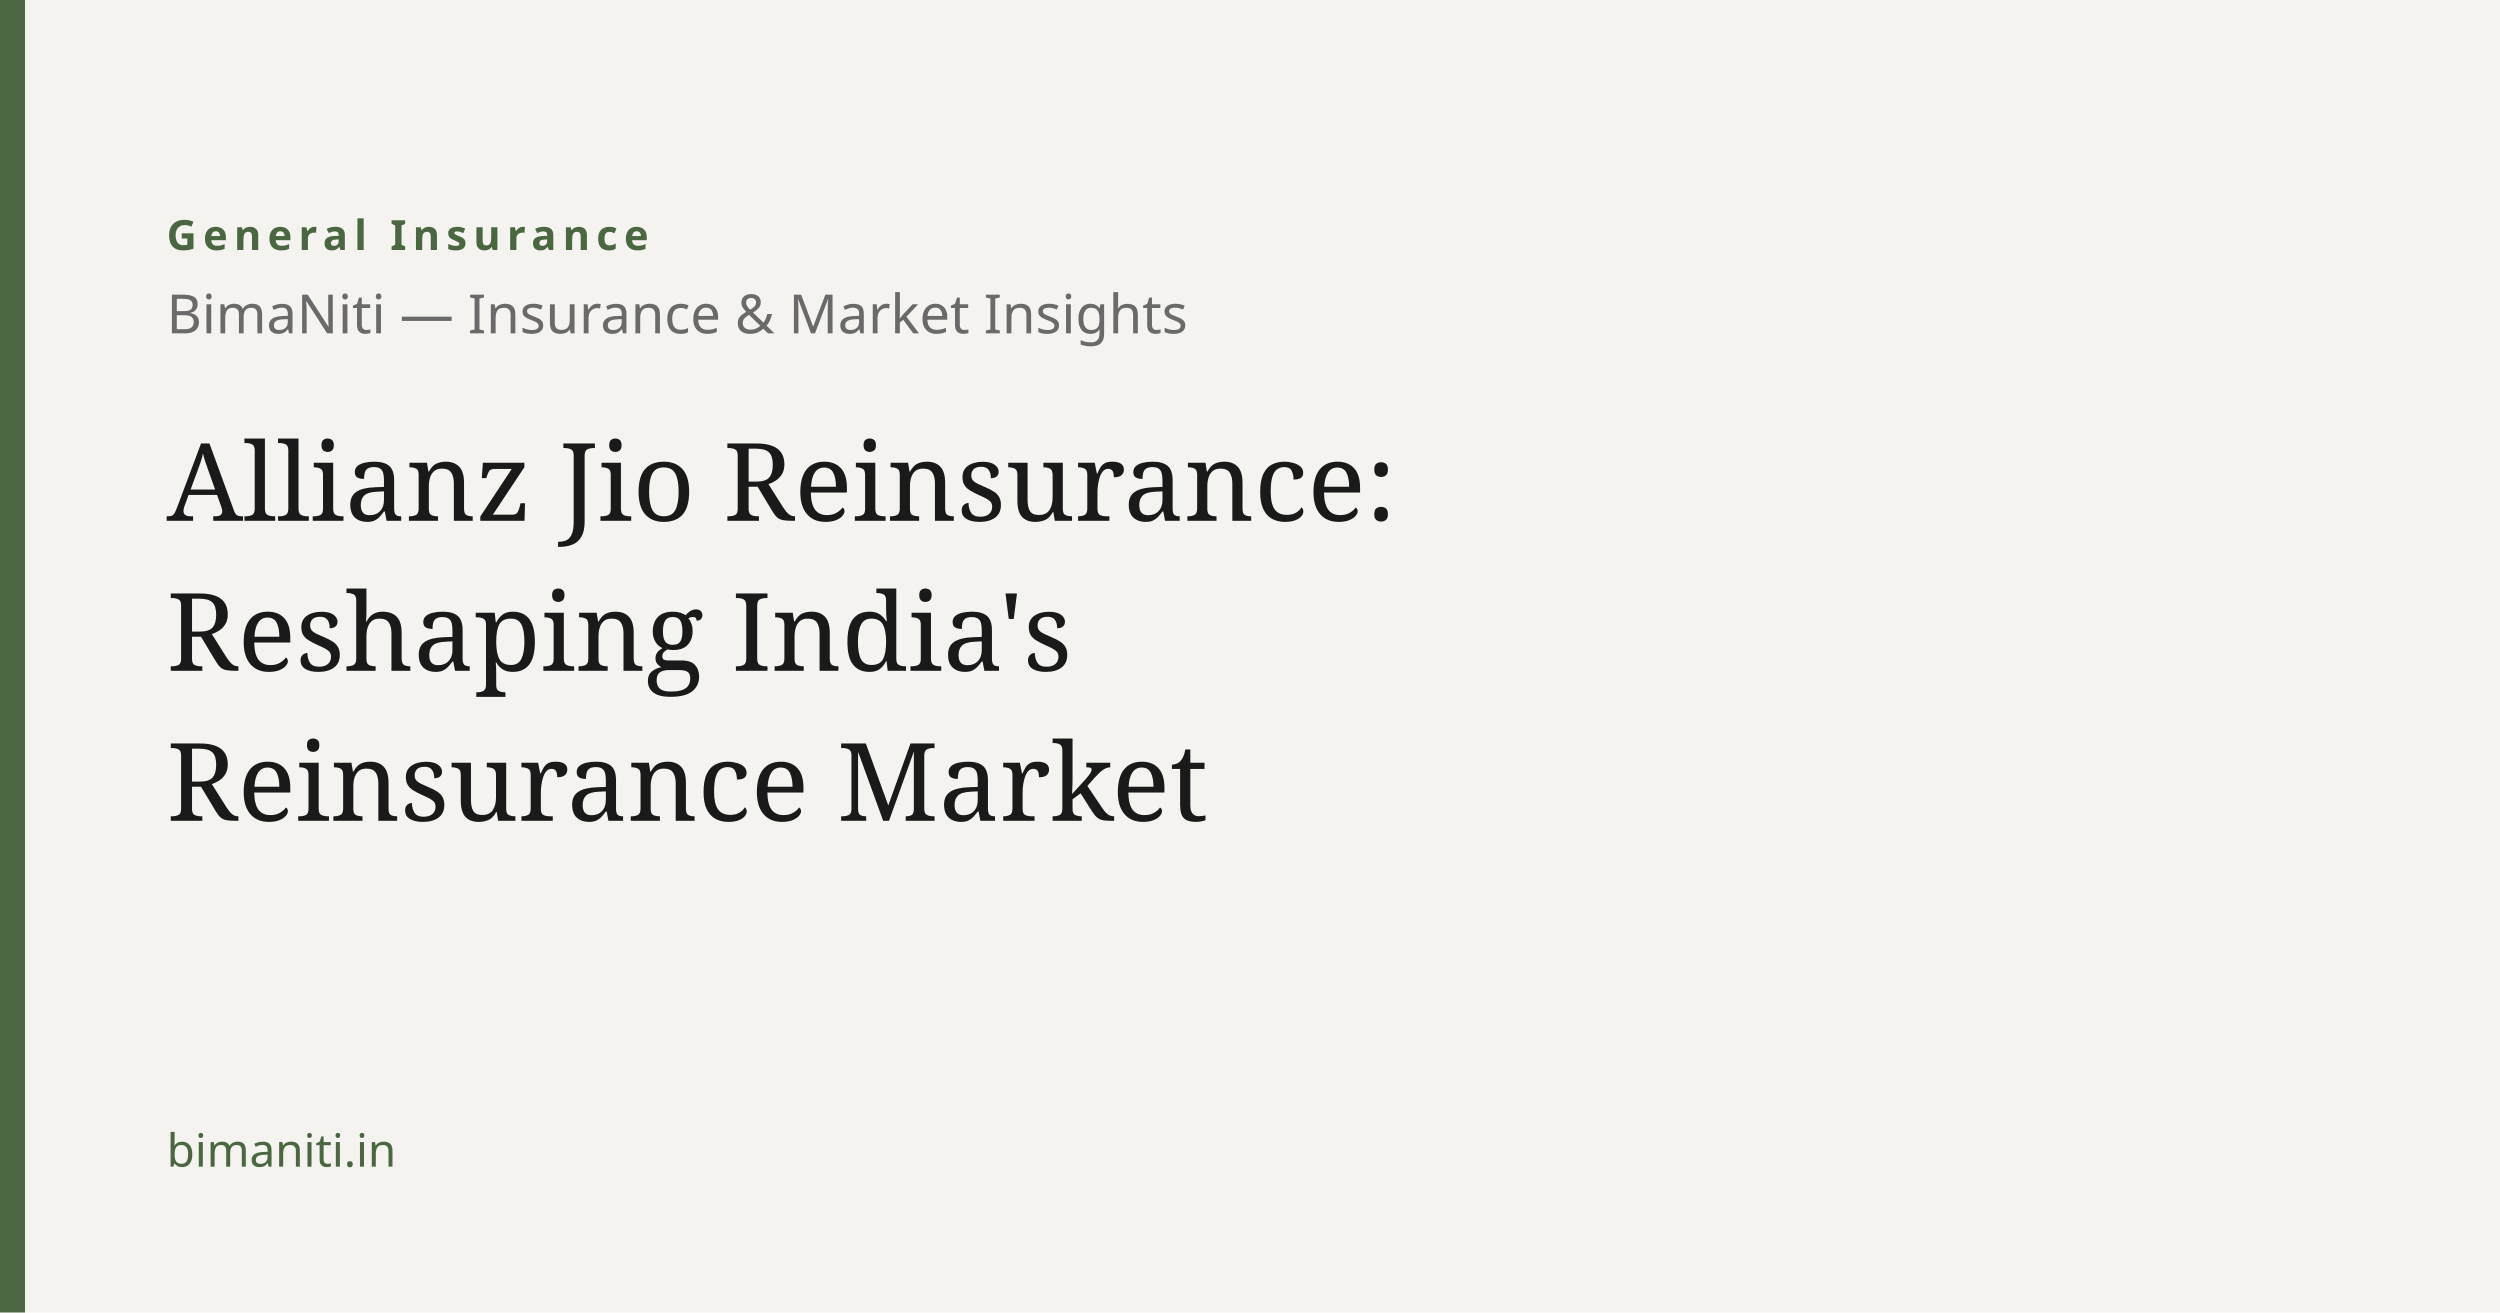
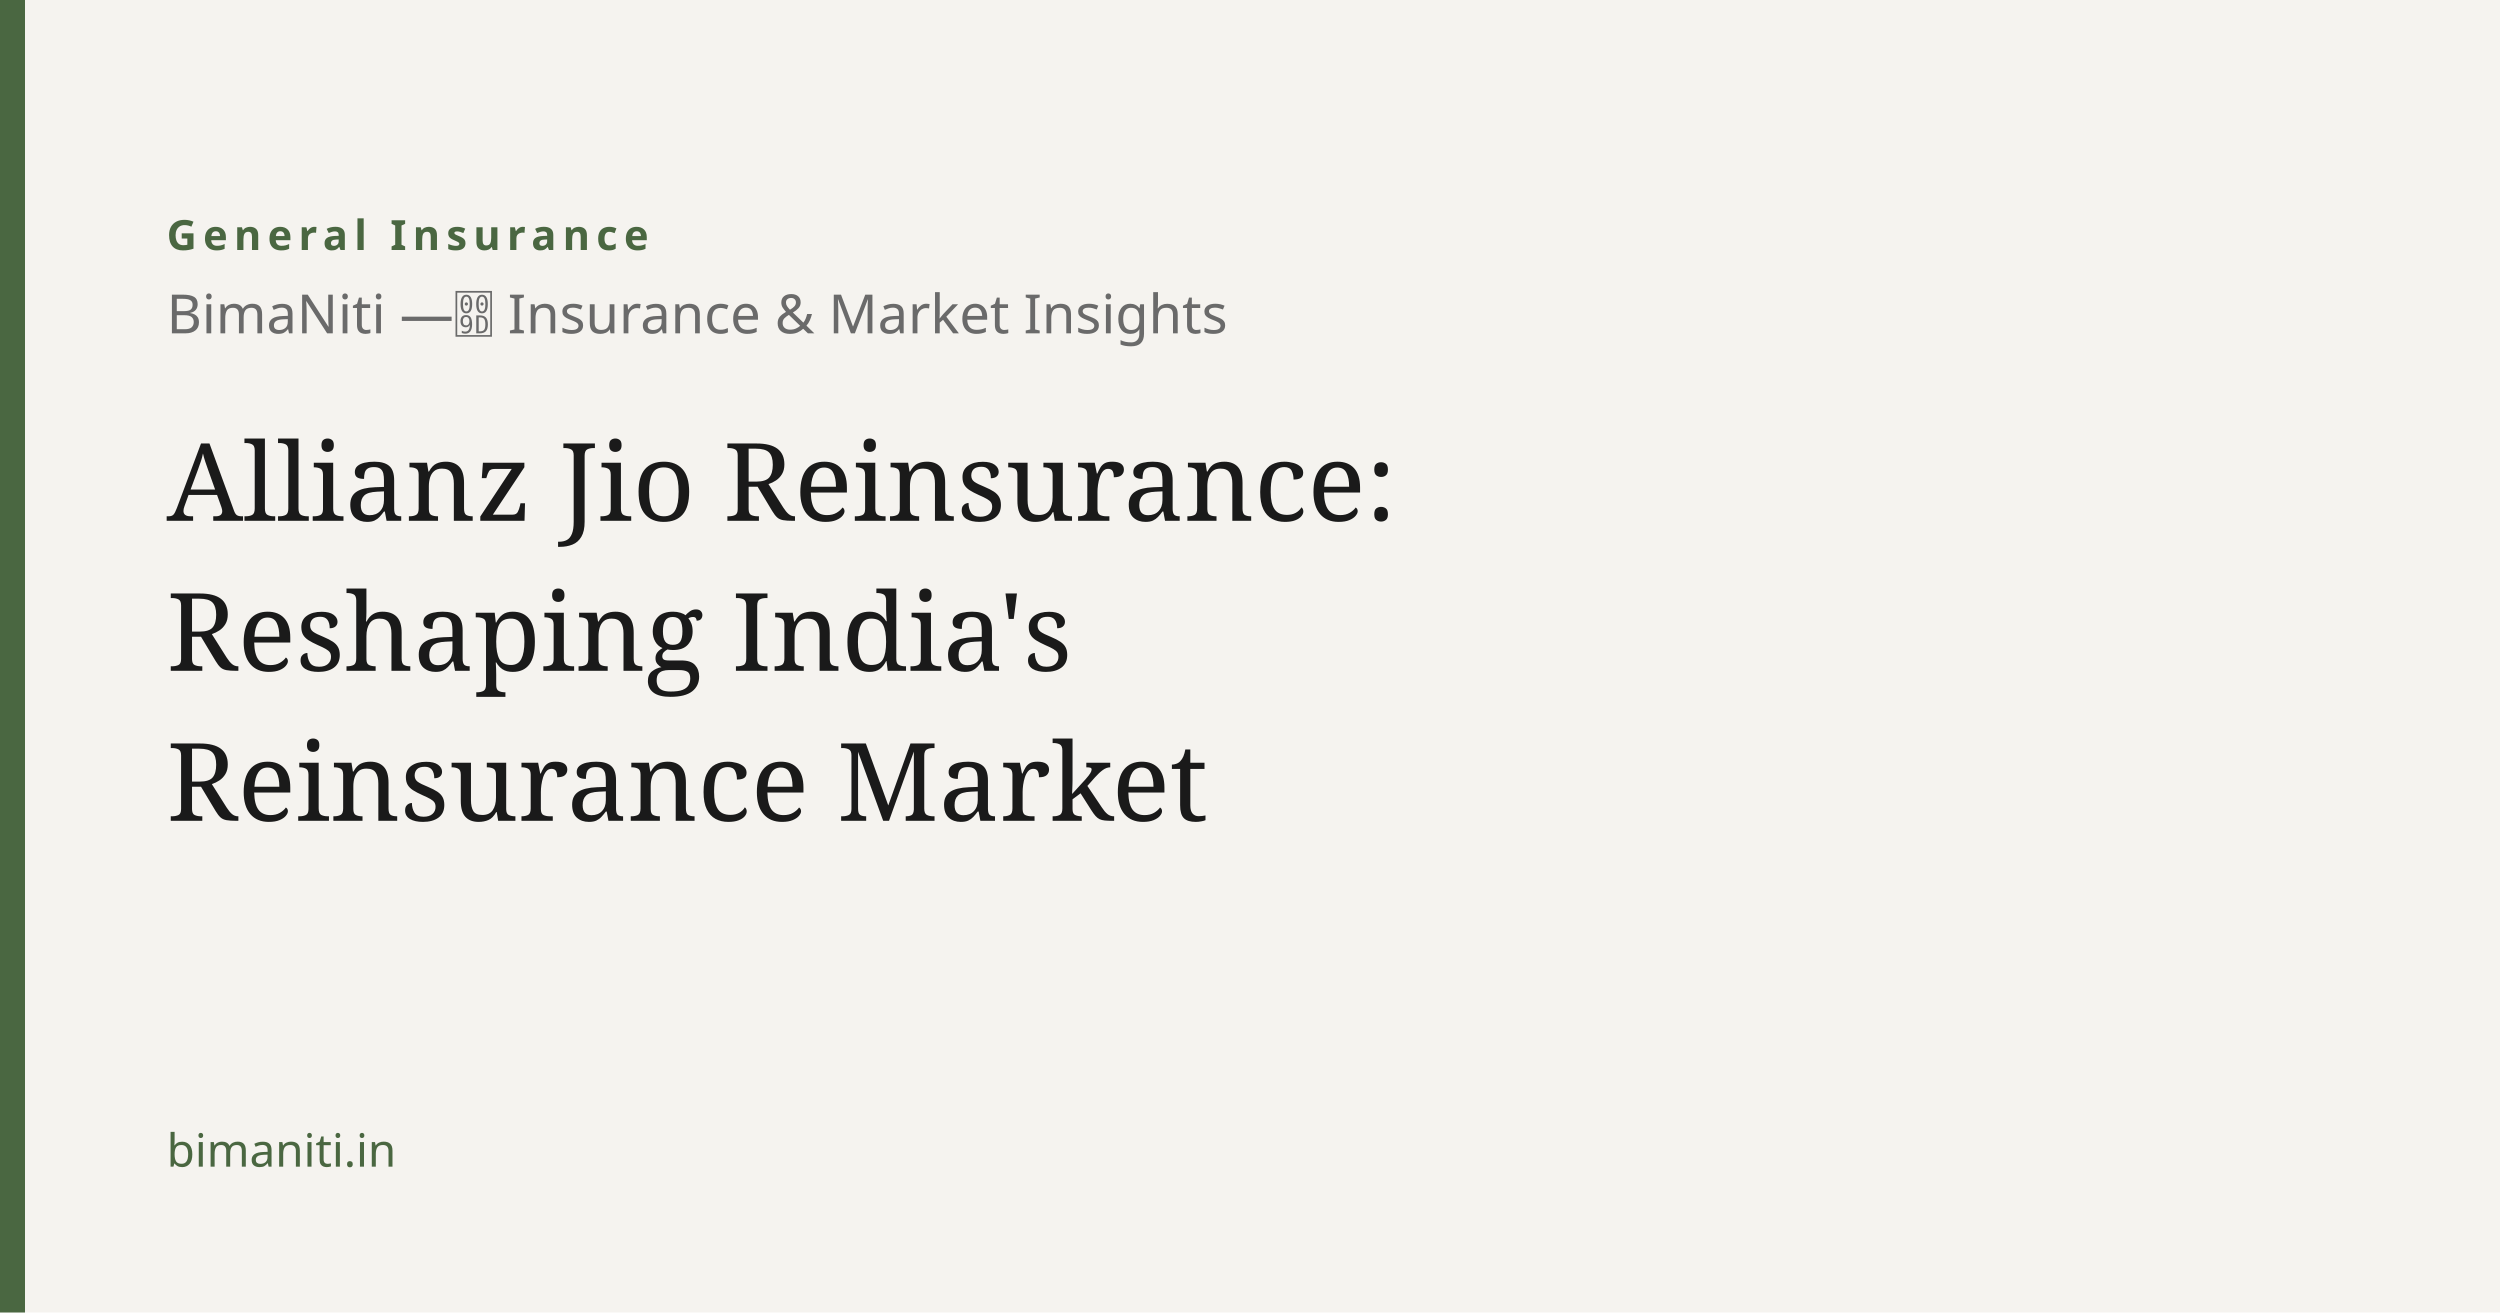
<svg xmlns="http://www.w3.org/2000/svg" width="1200" height="630" viewBox="0 0 1200 630">
  <rect width="1200" height="630" fill="#f5f3ef" />
  <rect x="0" y="0" width="12" height="630" fill="#4a6741" />
  <text x="80" y="120" font-family="Outfit, system-ui, sans-serif" font-size="20" font-weight="600" letter-spacing="3" fill="#4a6741">General Insurance</text>
-   <text x="80" y="160" font-family="Outfit, system-ui, sans-serif" font-size="26" font-weight="300" fill="#6a6a6a">BimaNiti — Insurance &amp; Market Insights</text>
+   <text x="80" y="160" font-family="Outfit, system-ui, sans-serif" font-size="26" font-weight="300" fill="#6a6a6a">BimaNiti — Insurance &amp; Market Insights</text>
  <text x="80" y="250" font-family="Georgia, serif" font-size="52" font-weight="500" fill="#1a1a1a">Allianz Jio Reinsurance:</text>
  <text x="80" y="322" font-family="Georgia, serif" font-size="52" font-weight="500" fill="#1a1a1a">Reshaping India's</text>
  <text x="80" y="394" font-family="Georgia, serif" font-size="52" font-weight="500" fill="#1a1a1a">Reinsurance Market</text>
  <text x="80" y="560" font-family="Outfit, system-ui, sans-serif" font-size="22" font-weight="400" fill="#4a6741">bimaniti.in</text>
</svg>
